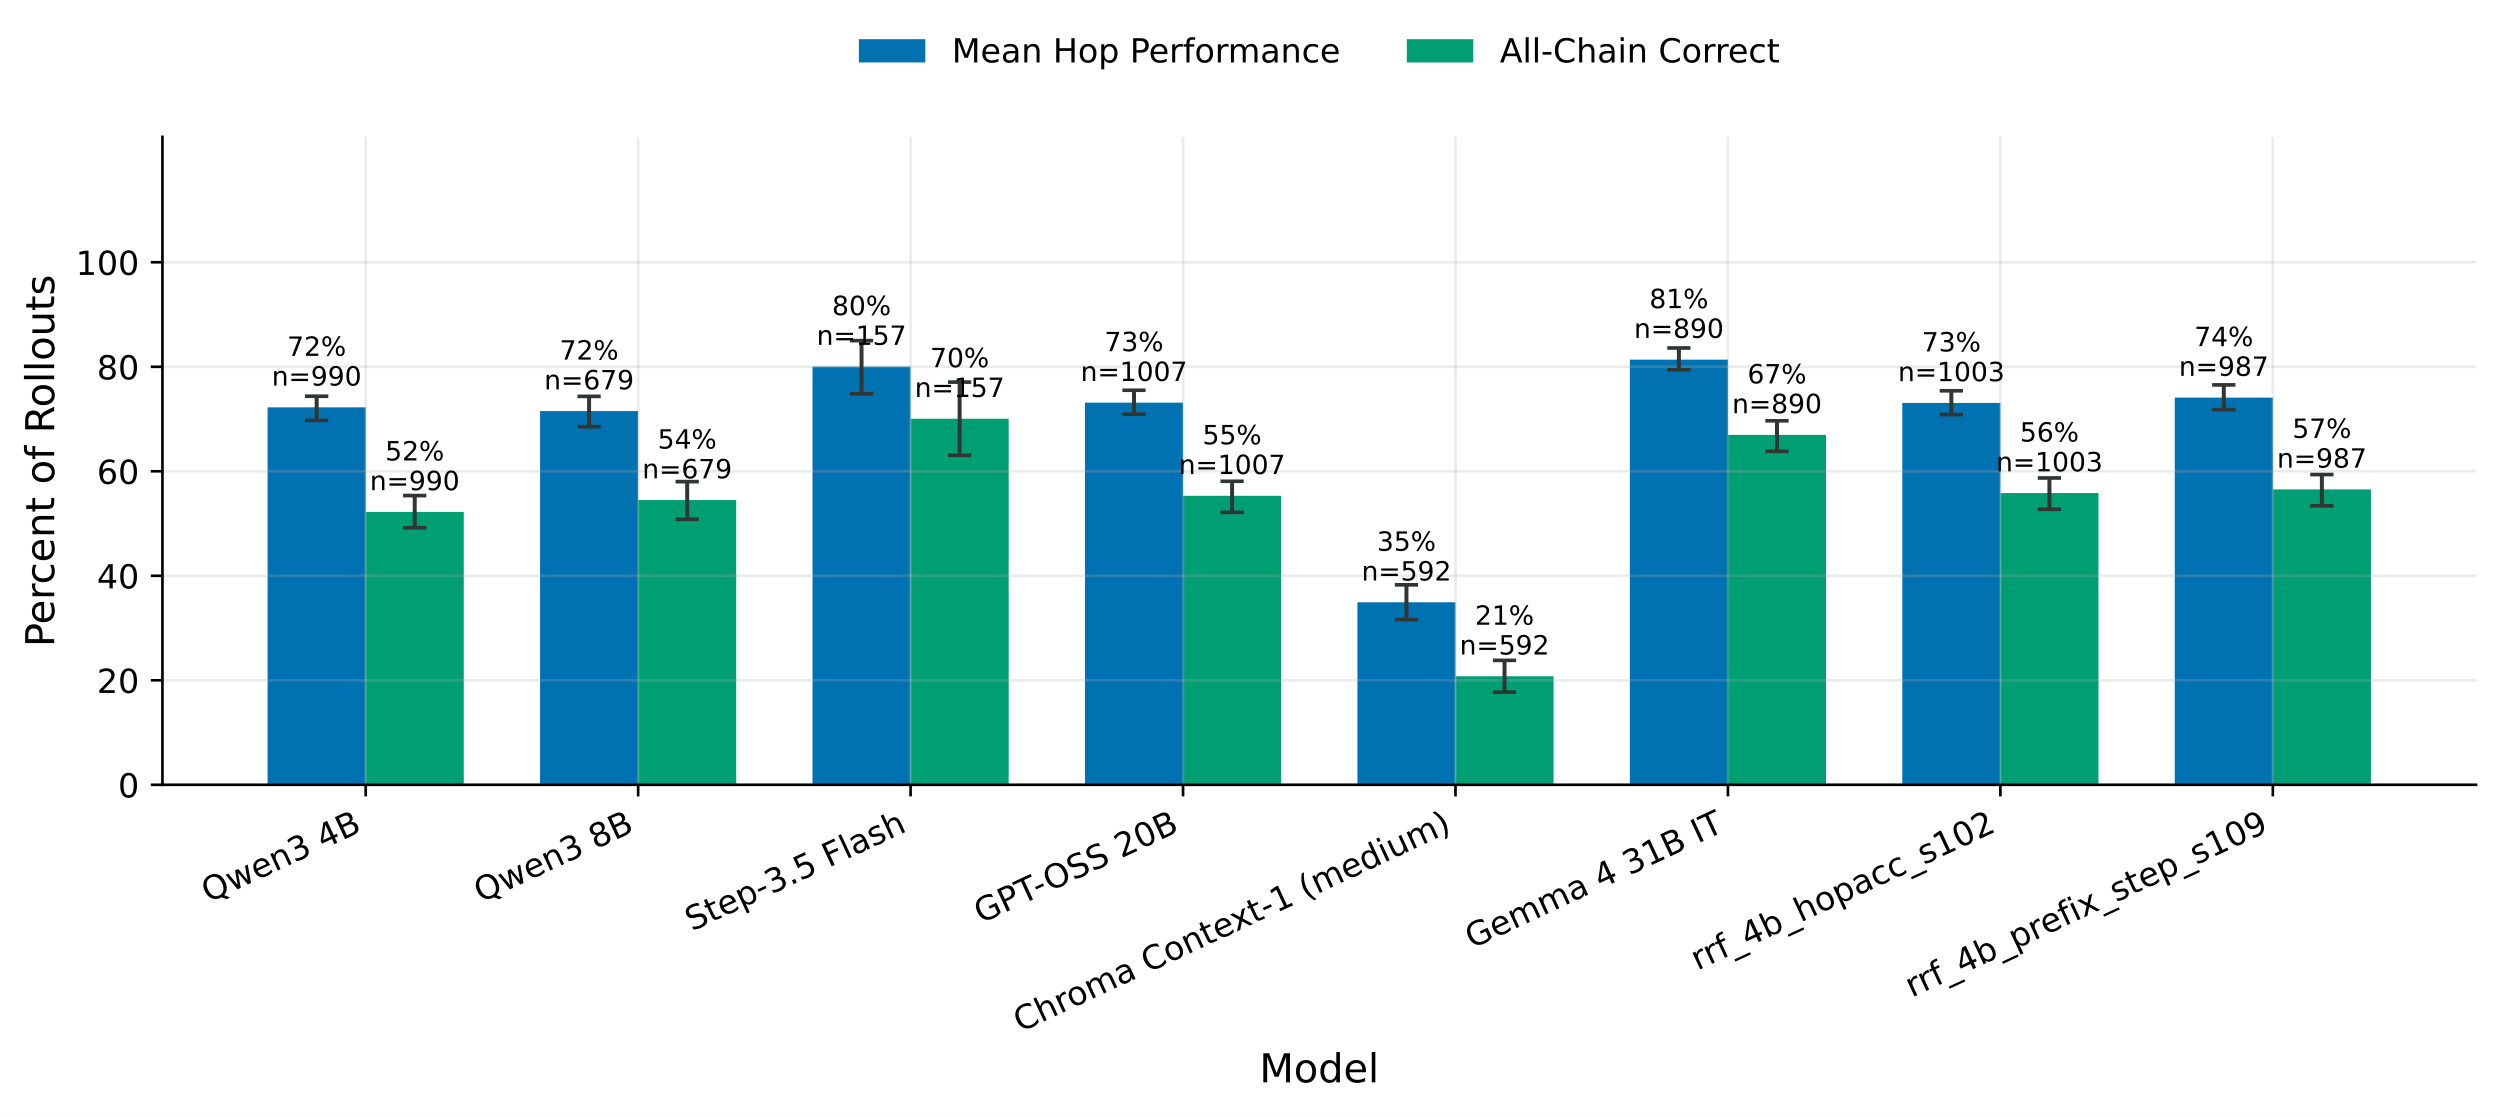
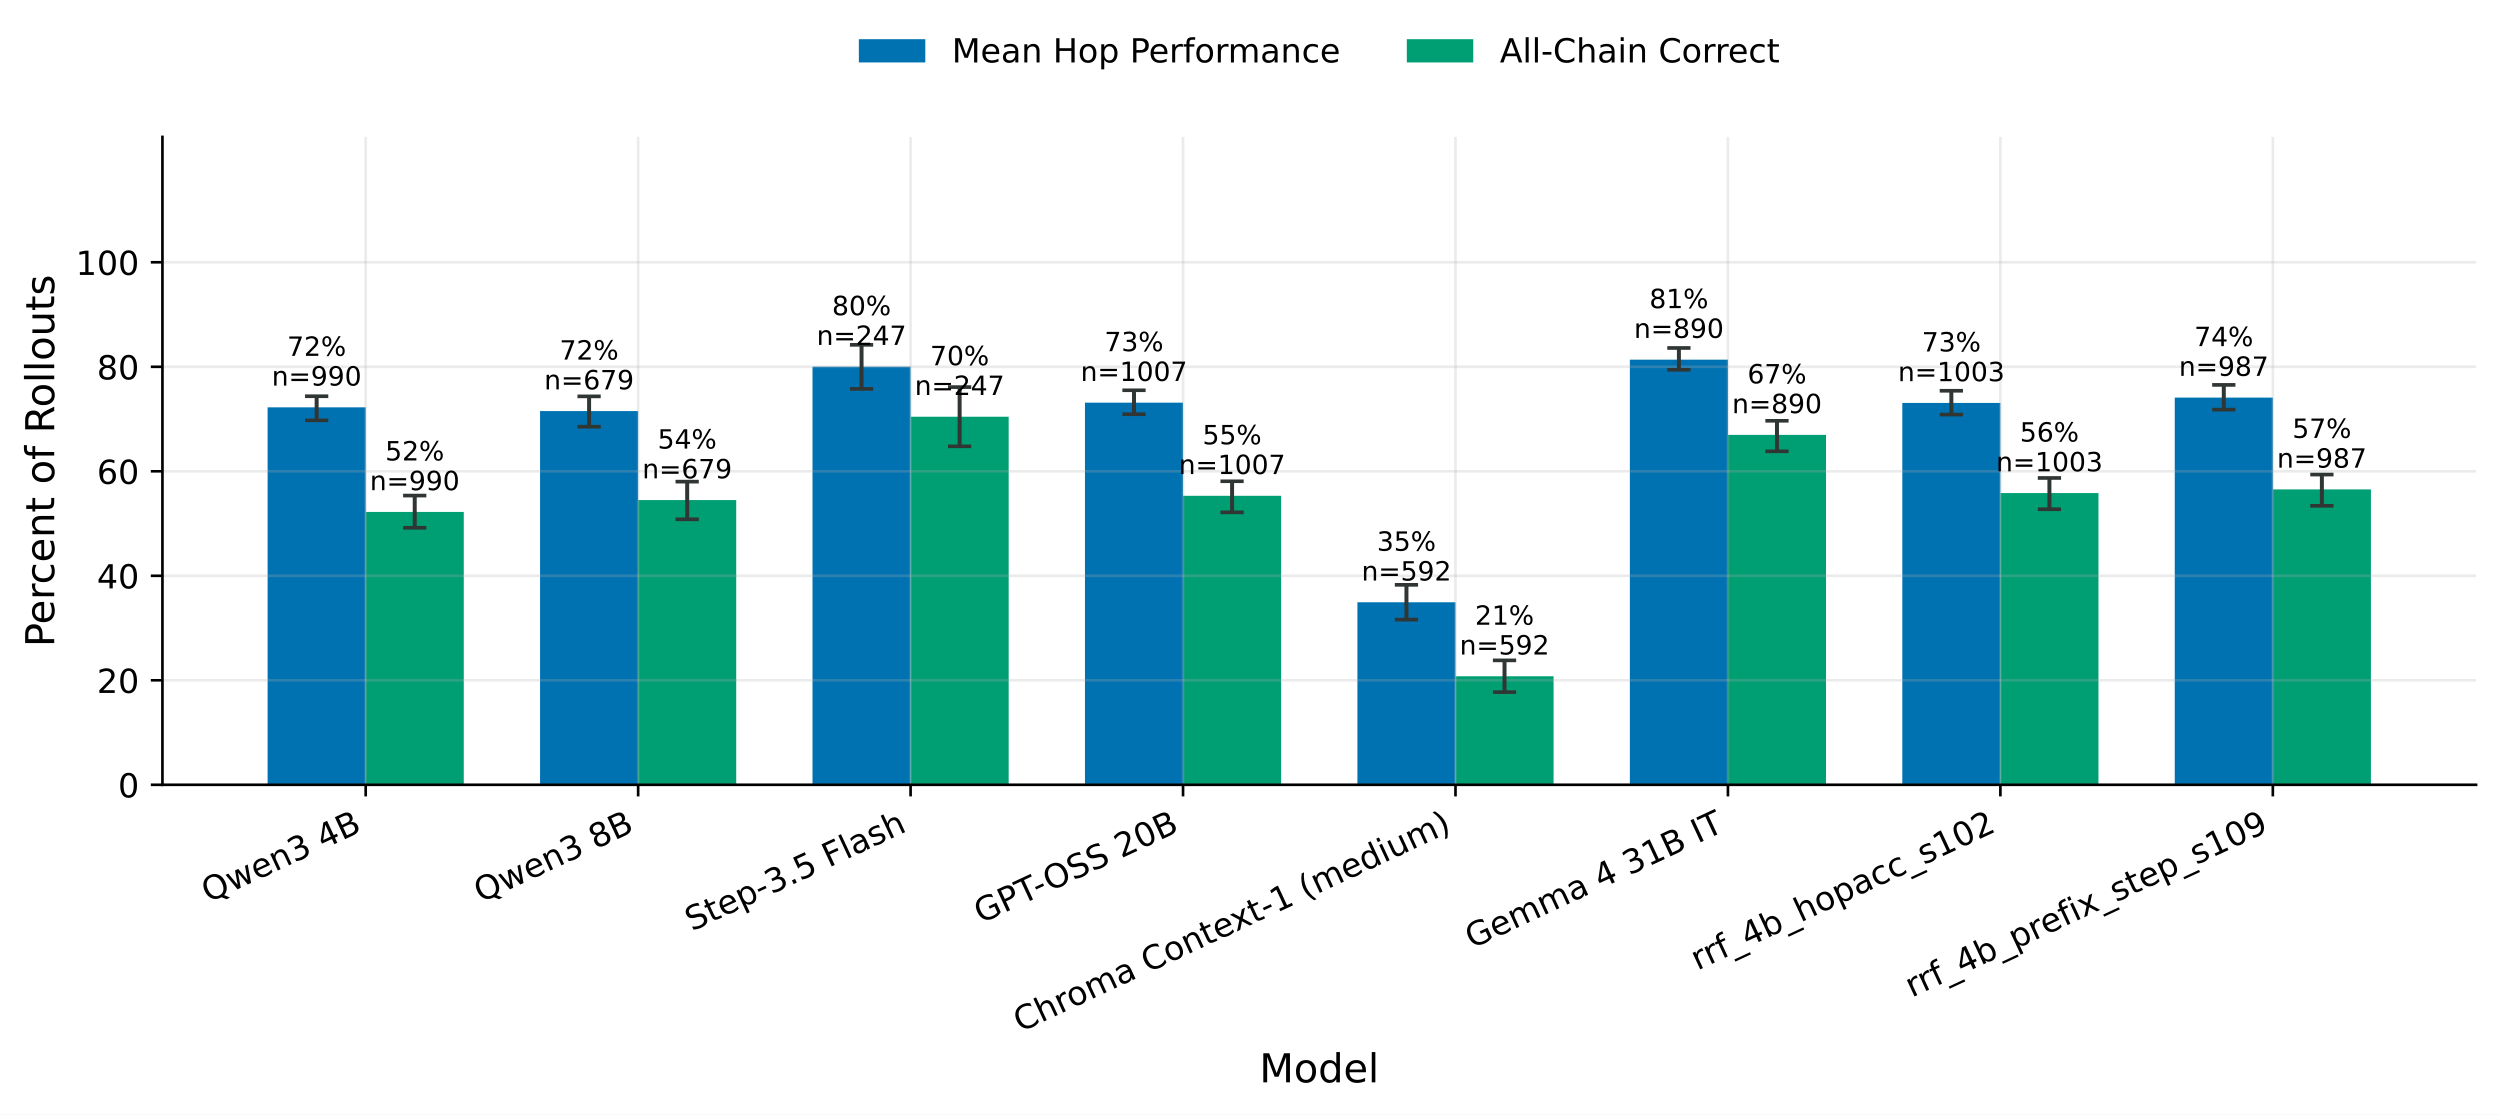
<svg xmlns="http://www.w3.org/2000/svg" xmlns:xlink="http://www.w3.org/1999/xlink" width="752.591pt" height="335.527pt" viewBox="0 0 752.591 335.527" version="1.1">
  <defs>
    <style type="text/css">*{stroke-linejoin: round; stroke-linecap: butt}</style>
  </defs>
  <g id="figure_1">
    <g id="patch_1">
      <path d="M 0 335.527 L 752.591 335.527 L 752.591 0 L 0 0 z " style="fill: #ffffff" />
    </g>
    <g id="axes_1">
      <g id="patch_2">
        <path d="M 48.901 236.254 L 745.391 236.254 L 745.391 41.209 L 48.901 41.209 z " style="fill: #ffffff" />
      </g>
      <g id="patch_3">
-         <path d="M 80.56 236.254 L 110.086 236.254 L 110.086 122.622 L 80.56 122.622 z " clip-path="url(#pba246f9361)" style="fill: #0072b2" />
+         <path d="M 80.56 236.254 L 110.086 236.254 L 110.086 122.622 L 80.56 122.622 z " clip-path="url(#p9086660ecd)" style="fill: #0072b2" />
      </g>
      <g id="patch_4">
-         <path d="M 162.577 236.254 L 192.103 236.254 L 192.103 123.753 L 162.577 123.753 z " clip-path="url(#pba246f9361)" style="fill: #0072b2" />
+         <path d="M 162.577 236.254 L 192.103 236.254 L 192.103 123.753 L 162.577 123.753 z " clip-path="url(#p9086660ecd)" style="fill: #0072b2" />
      </g>
      <g id="patch_5">
-         <path d="M 244.594 236.254 L 274.12 236.254 L 274.12 110.361 L 244.594 110.361 z " clip-path="url(#pba246f9361)" style="fill: #0072b2" />
+         <path d="M 244.594 236.254 L 274.12 236.254 L 274.12 110.382 L 244.594 110.382 z " clip-path="url(#p9086660ecd)" style="fill: #0072b2" />
      </g>
      <g id="patch_6">
-         <path d="M 326.611 236.254 L 356.138 236.254 L 356.138 121.226 L 326.611 121.226 z " clip-path="url(#pba246f9361)" style="fill: #0072b2" />
+         <path d="M 326.611 236.254 L 356.138 236.254 L 356.138 121.226 L 326.611 121.226 z " clip-path="url(#p9086660ecd)" style="fill: #0072b2" />
      </g>
      <g id="patch_7">
-         <path d="M 408.629 236.254 L 438.155 236.254 L 438.155 181.303 L 408.629 181.303 z " clip-path="url(#pba246f9361)" style="fill: #0072b2" />
+         <path d="M 408.629 236.254 L 438.155 236.254 L 438.155 181.303 L 408.629 181.303 z " clip-path="url(#p9086660ecd)" style="fill: #0072b2" />
      </g>
      <g id="patch_8">
-         <path d="M 490.646 236.254 L 520.172 236.254 L 520.172 108.264 L 490.646 108.264 z " clip-path="url(#pba246f9361)" style="fill: #0072b2" />
+         <path d="M 490.646 236.254 L 520.172 236.254 L 520.172 108.264 L 490.646 108.264 z " clip-path="url(#p9086660ecd)" style="fill: #0072b2" />
      </g>
      <g id="patch_9">
-         <path d="M 572.663 236.254 L 602.189 236.254 L 602.189 121.304 L 572.663 121.304 z " clip-path="url(#pba246f9361)" style="fill: #0072b2" />
+         <path d="M 572.663 236.254 L 602.189 236.254 L 602.189 121.304 L 572.663 121.304 z " clip-path="url(#p9086660ecd)" style="fill: #0072b2" />
      </g>
      <g id="patch_10">
-         <path d="M 654.68 236.254 L 684.206 236.254 L 684.206 119.692 L 654.68 119.692 z " clip-path="url(#pba246f9361)" style="fill: #0072b2" />
+         <path d="M 654.68 236.254 L 684.206 236.254 L 684.206 119.692 L 654.68 119.692 z " clip-path="url(#p9086660ecd)" style="fill: #0072b2" />
      </g>
      <g id="patch_11">
-         <path d="M 110.086 236.254 L 139.612 236.254 L 139.612 154.111 L 110.086 154.111 z " clip-path="url(#pba246f9361)" style="fill: #009e73" />
+         <path d="M 110.086 236.254 L 139.612 236.254 L 139.612 154.111 L 110.086 154.111 z " clip-path="url(#p9086660ecd)" style="fill: #009e73" />
      </g>
      <g id="patch_12">
-         <path d="M 192.103 236.254 L 221.629 236.254 L 221.629 150.541 L 192.103 150.541 z " clip-path="url(#pba246f9361)" style="fill: #009e73" />
+         <path d="M 192.103 236.254 L 221.629 236.254 L 221.629 150.541 L 192.103 150.541 z " clip-path="url(#p9086660ecd)" style="fill: #009e73" />
      </g>
      <g id="patch_13">
-         <path d="M 274.12 236.254 L 303.647 236.254 L 303.647 126.048 L 274.12 126.048 z " clip-path="url(#pba246f9361)" style="fill: #009e73" />
+         <path d="M 274.12 236.254 L 303.647 236.254 L 303.647 125.448 L 274.12 125.448 z " clip-path="url(#p9086660ecd)" style="fill: #009e73" />
      </g>
      <g id="patch_14">
-         <path d="M 356.138 236.254 L 385.664 236.254 L 385.664 149.25 L 356.138 149.25 z " clip-path="url(#pba246f9361)" style="fill: #009e73" />
+         <path d="M 356.138 236.254 L 385.664 236.254 L 385.664 149.25 L 356.138 149.25 z " clip-path="url(#p9086660ecd)" style="fill: #009e73" />
      </g>
      <g id="patch_15">
-         <path d="M 438.155 236.254 L 467.681 236.254 L 467.681 203.573 L 438.155 203.573 z " clip-path="url(#pba246f9361)" style="fill: #009e73" />
+         <path d="M 438.155 236.254 L 467.681 236.254 L 467.681 203.573 L 438.155 203.573 z " clip-path="url(#p9086660ecd)" style="fill: #009e73" />
      </g>
      <g id="patch_16">
-         <path d="M 520.172 236.254 L 549.698 236.254 L 549.698 130.92 L 520.172 130.92 z " clip-path="url(#pba246f9361)" style="fill: #009e73" />
+         <path d="M 520.172 236.254 L 549.698 236.254 L 549.698 130.92 L 520.172 130.92 z " clip-path="url(#p9086660ecd)" style="fill: #009e73" />
      </g>
      <g id="patch_17">
-         <path d="M 602.189 236.254 L 631.715 236.254 L 631.715 148.433 L 602.189 148.433 z " clip-path="url(#pba246f9361)" style="fill: #009e73" />
+         <path d="M 602.189 236.254 L 631.715 236.254 L 631.715 148.433 L 602.189 148.433 z " clip-path="url(#p9086660ecd)" style="fill: #009e73" />
      </g>
      <g id="patch_18">
-         <path d="M 684.206 236.254 L 713.733 236.254 L 713.733 147.328 L 684.206 147.328 z " clip-path="url(#pba246f9361)" style="fill: #009e73" />
+         <path d="M 684.206 236.254 L 713.733 236.254 L 713.733 147.328 L 684.206 147.328 z " clip-path="url(#p9086660ecd)" style="fill: #009e73" />
      </g>
      <g id="matplotlib.axis_1">
        <g id="xtick_1">
          <g id="line2d_1">
-             <path d="M 110.086 236.254 L 110.086 41.209 " clip-path="url(#pba246f9361)" style="fill: none; stroke: #b0b0b0; stroke-opacity: 0.25; stroke-width: 0.8; stroke-linecap: square" />
+             <path d="M 110.086 236.254 L 110.086 41.209 " clip-path="url(#p9086660ecd)" style="fill: none; stroke: #b0b0b0; stroke-opacity: 0.25; stroke-width: 0.8; stroke-linecap: square" />
          </g>
          <g id="line2d_2">
            <defs>
-               <path id="m603fc6726c" d="M 0 0 L 0 3.5 " style="stroke: #000000; stroke-width: 0.8" />
+               <path id="m975c011d9e" d="M 0 0 L 0 3.5 " style="stroke: #000000; stroke-width: 0.8" />
            </defs>
            <g>
-               <use xlink:href="#m603fc6726c" x="110.086" y="236.254" style="stroke: #000000; stroke-width: 0.8" />
+               <use xlink:href="#m975c011d9e" x="110.086" y="236.254" style="stroke: #000000; stroke-width: 0.8" />
            </g>
          </g>
          <g id="text_1">
            <text style="font-size: 10px; font-family: 'DejaVu Sans', 'Bitstream Vera Sans', 'Computer Modern Sans Serif', 'Lucida Grande', 'Verdana', 'Geneva', 'Lucid', 'Arial', 'Helvetica', 'Avant Garde', sans-serif" transform="translate(62.70932 271.823) rotate(-25)">Qwen3 4B</text>
          </g>
        </g>
        <g id="xtick_2">
          <g id="line2d_3">
-             <path d="M 192.103 236.254 L 192.103 41.209 " clip-path="url(#pba246f9361)" style="fill: none; stroke: #b0b0b0; stroke-opacity: 0.25; stroke-width: 0.8; stroke-linecap: square" />
+             <path d="M 192.103 236.254 L 192.103 41.209 " clip-path="url(#p9086660ecd)" style="fill: none; stroke: #b0b0b0; stroke-opacity: 0.25; stroke-width: 0.8; stroke-linecap: square" />
          </g>
          <g id="line2d_4">
            <g>
-               <use xlink:href="#m603fc6726c" x="192.103" y="236.254" style="stroke: #000000; stroke-width: 0.8" />
+               <use xlink:href="#m975c011d9e" x="192.103" y="236.254" style="stroke: #000000; stroke-width: 0.8" />
            </g>
          </g>
          <g id="text_2">
            <text style="font-size: 10px; font-family: 'DejaVu Sans', 'Bitstream Vera Sans', 'Computer Modern Sans Serif', 'Lucida Grande', 'Verdana', 'Geneva', 'Lucid', 'Arial', 'Helvetica', 'Avant Garde', sans-serif" transform="translate(144.7265 271.823) rotate(-25)">Qwen3 8B</text>
          </g>
        </g>
        <g id="xtick_3">
          <g id="line2d_5">
-             <path d="M 274.12 236.254 L 274.12 41.209 " clip-path="url(#pba246f9361)" style="fill: none; stroke: #b0b0b0; stroke-opacity: 0.25; stroke-width: 0.8; stroke-linecap: square" />
+             <path d="M 274.12 236.254 L 274.12 41.209 " clip-path="url(#p9086660ecd)" style="fill: none; stroke: #b0b0b0; stroke-opacity: 0.25; stroke-width: 0.8; stroke-linecap: square" />
          </g>
          <g id="line2d_6">
            <g>
-               <use xlink:href="#m603fc6726c" x="274.12" y="236.254" style="stroke: #000000; stroke-width: 0.8" />
+               <use xlink:href="#m975c011d9e" x="274.12" y="236.254" style="stroke: #000000; stroke-width: 0.8" />
            </g>
          </g>
          <g id="text_3">
            <text style="font-size: 10px; font-family: 'DejaVu Sans', 'Bitstream Vera Sans', 'Computer Modern Sans Serif', 'Lucida Grande', 'Verdana', 'Geneva', 'Lucid', 'Arial', 'Helvetica', 'Avant Garde', sans-serif" transform="translate(208.2918 280.4272) rotate(-25)">Step-3.5 Flash</text>
          </g>
        </g>
        <g id="xtick_4">
          <g id="line2d_7">
-             <path d="M 356.138 236.254 L 356.138 41.209 " clip-path="url(#pba246f9361)" style="fill: none; stroke: #b0b0b0; stroke-opacity: 0.25; stroke-width: 0.8; stroke-linecap: square" />
+             <path d="M 356.138 236.254 L 356.138 41.209 " clip-path="url(#p9086660ecd)" style="fill: none; stroke: #b0b0b0; stroke-opacity: 0.25; stroke-width: 0.8; stroke-linecap: square" />
          </g>
          <g id="line2d_8">
            <g>
-               <use xlink:href="#m603fc6726c" x="356.138" y="236.254" style="stroke: #000000; stroke-width: 0.8" />
+               <use xlink:href="#m975c011d9e" x="356.138" y="236.254" style="stroke: #000000; stroke-width: 0.8" />
            </g>
          </g>
          <g id="text_4">
            <text style="font-size: 10px; font-family: 'DejaVu Sans', 'Bitstream Vera Sans', 'Computer Modern Sans Serif', 'Lucida Grande', 'Verdana', 'Geneva', 'Lucid', 'Arial', 'Helvetica', 'Avant Garde', sans-serif" transform="translate(295.2711 278.1134) rotate(-25)">GPT-OSS 20B</text>
          </g>
        </g>
        <g id="xtick_5">
          <g id="line2d_9">
-             <path d="M 438.155 236.254 L 438.155 41.209 " clip-path="url(#pba246f9361)" style="fill: none; stroke: #b0b0b0; stroke-opacity: 0.25; stroke-width: 0.8; stroke-linecap: square" />
+             <path d="M 438.155 236.254 L 438.155 41.209 " clip-path="url(#p9086660ecd)" style="fill: none; stroke: #b0b0b0; stroke-opacity: 0.25; stroke-width: 0.8; stroke-linecap: square" />
          </g>
          <g id="line2d_10">
            <g>
-               <use xlink:href="#m603fc6726c" x="438.155" y="236.254" style="stroke: #000000; stroke-width: 0.8" />
+               <use xlink:href="#m975c011d9e" x="438.155" y="236.254" style="stroke: #000000; stroke-width: 0.8" />
            </g>
          </g>
          <g id="text_5">
            <text style="font-size: 10px; font-family: 'DejaVu Sans', 'Bitstream Vera Sans', 'Computer Modern Sans Serif', 'Lucida Grande', 'Verdana', 'Geneva', 'Lucid', 'Arial', 'Helvetica', 'Avant Garde', sans-serif" transform="translate(307.1316 310.828) rotate(-25)">Chroma Context-1 (medium)</text>
          </g>
        </g>
        <g id="xtick_6">
          <g id="line2d_11">
-             <path d="M 520.172 236.254 L 520.172 41.209 " clip-path="url(#pba246f9361)" style="fill: none; stroke: #b0b0b0; stroke-opacity: 0.25; stroke-width: 0.8; stroke-linecap: square" />
+             <path d="M 520.172 236.254 L 520.172 41.209 " clip-path="url(#p9086660ecd)" style="fill: none; stroke: #b0b0b0; stroke-opacity: 0.25; stroke-width: 0.8; stroke-linecap: square" />
          </g>
          <g id="line2d_12">
            <g>
-               <use xlink:href="#m603fc6726c" x="520.172" y="236.254" style="stroke: #000000; stroke-width: 0.8" />
+               <use xlink:href="#m975c011d9e" x="520.172" y="236.254" style="stroke: #000000; stroke-width: 0.8" />
            </g>
          </g>
          <g id="text_6">
            <text style="font-size: 10px; font-family: 'DejaVu Sans', 'Bitstream Vera Sans', 'Computer Modern Sans Serif', 'Lucida Grande', 'Verdana', 'Geneva', 'Lucid', 'Arial', 'Helvetica', 'Avant Garde', sans-serif" transform="translate(443.1165 285.6624) rotate(-25)">Gemma 4 31B IT</text>
          </g>
        </g>
        <g id="xtick_7">
          <g id="line2d_13">
-             <path d="M 602.189 236.254 L 602.189 41.209 " clip-path="url(#pba246f9361)" style="fill: none; stroke: #b0b0b0; stroke-opacity: 0.25; stroke-width: 0.8; stroke-linecap: square" />
+             <path d="M 602.189 236.254 L 602.189 41.209 " clip-path="url(#p9086660ecd)" style="fill: none; stroke: #b0b0b0; stroke-opacity: 0.25; stroke-width: 0.8; stroke-linecap: square" />
          </g>
          <g id="line2d_14">
            <g>
-               <use xlink:href="#m603fc6726c" x="602.189" y="236.254" style="stroke: #000000; stroke-width: 0.8" />
+               <use xlink:href="#m975c011d9e" x="602.189" y="236.254" style="stroke: #000000; stroke-width: 0.8" />
            </g>
          </g>
          <g id="text_7">
            <text style="font-size: 10px; font-family: 'DejaVu Sans', 'Bitstream Vera Sans', 'Computer Modern Sans Serif', 'Lucida Grande', 'Verdana', 'Geneva', 'Lucid', 'Arial', 'Helvetica', 'Avant Garde', sans-serif" transform="translate(511.0109 292.1932) rotate(-25)">rrf_4b_hopacc_s102</text>
          </g>
        </g>
        <g id="xtick_8">
          <g id="line2d_15">
-             <path d="M 684.206 236.254 L 684.206 41.209 " clip-path="url(#pba246f9361)" style="fill: none; stroke: #b0b0b0; stroke-opacity: 0.25; stroke-width: 0.8; stroke-linecap: square" />
+             <path d="M 684.206 236.254 L 684.206 41.209 " clip-path="url(#p9086660ecd)" style="fill: none; stroke: #b0b0b0; stroke-opacity: 0.25; stroke-width: 0.8; stroke-linecap: square" />
          </g>
          <g id="line2d_16">
            <g>
-               <use xlink:href="#m603fc6726c" x="684.206" y="236.254" style="stroke: #000000; stroke-width: 0.8" />
+               <use xlink:href="#m975c011d9e" x="684.206" y="236.254" style="stroke: #000000; stroke-width: 0.8" />
            </g>
          </g>
          <g id="text_8">
            <text style="font-size: 10px; font-family: 'DejaVu Sans', 'Bitstream Vera Sans', 'Computer Modern Sans Serif', 'Lucida Grande', 'Verdana', 'Geneva', 'Lucid', 'Arial', 'Helvetica', 'Avant Garde', sans-serif" transform="translate(575.5307 300.3524) rotate(-25)">rrf_4b_prefix_step_s109</text>
          </g>
        </g>
        <g id="text_9">
          <text style="font-size: 12px; font-family: 'DejaVu Sans', 'Bitstream Vera Sans', 'Computer Modern Sans Serif', 'Lucida Grande', 'Verdana', 'Geneva', 'Lucid', 'Arial', 'Helvetica', 'Avant Garde', sans-serif; text-anchor: middle" x="397.146" y="325.831" transform="rotate(-0 397.1463 325.831)">Model</text>
        </g>
      </g>
      <g id="matplotlib.axis_2">
        <g id="ytick_1">
          <g id="line2d_17">
-             <path d="M 48.901 236.254 L 745.391 236.254 " clip-path="url(#pba246f9361)" style="fill: none; stroke: #b0b0b0; stroke-opacity: 0.25; stroke-width: 0.8; stroke-linecap: square" />
+             <path d="M 48.901 236.254 L 745.391 236.254 " clip-path="url(#p9086660ecd)" style="fill: none; stroke: #b0b0b0; stroke-opacity: 0.25; stroke-width: 0.8; stroke-linecap: square" />
          </g>
          <g id="line2d_18">
            <defs>
-               <path id="m4bece45eaf" d="M 0 0 L -3.5 0 " style="stroke: #000000; stroke-width: 0.8" />
+               <path id="m78eed5a6d1" d="M 0 0 L -3.5 0 " style="stroke: #000000; stroke-width: 0.8" />
            </defs>
            <g>
-               <use xlink:href="#m4bece45eaf" x="48.901" y="236.254" style="stroke: #000000; stroke-width: 0.8" />
+               <use xlink:href="#m78eed5a6d1" x="48.901" y="236.254" style="stroke: #000000; stroke-width: 0.8" />
            </g>
          </g>
          <g id="text_10">
            <text style="font-size: 10px; font-family: 'DejaVu Sans', 'Bitstream Vera Sans', 'Computer Modern Sans Serif', 'Lucida Grande', 'Verdana', 'Geneva', 'Lucid', 'Arial', 'Helvetica', 'Avant Garde', sans-serif; text-anchor: end" x="41.901" y="240.053" transform="rotate(-0 41.90125 240.0534)">0</text>
          </g>
        </g>
        <g id="ytick_2">
          <g id="line2d_19">
-             <path d="M 48.901 204.795 L 745.391 204.795 " clip-path="url(#pba246f9361)" style="fill: none; stroke: #b0b0b0; stroke-opacity: 0.25; stroke-width: 0.8; stroke-linecap: square" />
+             <path d="M 48.901 204.795 L 745.391 204.795 " clip-path="url(#p9086660ecd)" style="fill: none; stroke: #b0b0b0; stroke-opacity: 0.25; stroke-width: 0.8; stroke-linecap: square" />
          </g>
          <g id="line2d_20">
            <g>
-               <use xlink:href="#m4bece45eaf" x="48.901" y="204.795" style="stroke: #000000; stroke-width: 0.8" />
+               <use xlink:href="#m78eed5a6d1" x="48.901" y="204.795" style="stroke: #000000; stroke-width: 0.8" />
            </g>
          </g>
          <g id="text_11">
            <text style="font-size: 10px; font-family: 'DejaVu Sans', 'Bitstream Vera Sans', 'Computer Modern Sans Serif', 'Lucida Grande', 'Verdana', 'Geneva', 'Lucid', 'Arial', 'Helvetica', 'Avant Garde', sans-serif; text-anchor: end" x="41.901" y="208.594" transform="rotate(-0 41.90125 208.5945)">20</text>
          </g>
        </g>
        <g id="ytick_3">
          <g id="line2d_21">
-             <path d="M 48.901 173.336 L 745.391 173.336 " clip-path="url(#pba246f9361)" style="fill: none; stroke: #b0b0b0; stroke-opacity: 0.25; stroke-width: 0.8; stroke-linecap: square" />
+             <path d="M 48.901 173.336 L 745.391 173.336 " clip-path="url(#p9086660ecd)" style="fill: none; stroke: #b0b0b0; stroke-opacity: 0.25; stroke-width: 0.8; stroke-linecap: square" />
          </g>
          <g id="line2d_22">
            <g>
-               <use xlink:href="#m4bece45eaf" x="48.901" y="173.336" style="stroke: #000000; stroke-width: 0.8" />
+               <use xlink:href="#m78eed5a6d1" x="48.901" y="173.336" style="stroke: #000000; stroke-width: 0.8" />
            </g>
          </g>
          <g id="text_12">
            <text style="font-size: 10px; font-family: 'DejaVu Sans', 'Bitstream Vera Sans', 'Computer Modern Sans Serif', 'Lucida Grande', 'Verdana', 'Geneva', 'Lucid', 'Arial', 'Helvetica', 'Avant Garde', sans-serif; text-anchor: end" x="41.901" y="177.136" transform="rotate(-0 41.90125 177.1356)">40</text>
          </g>
        </g>
        <g id="ytick_4">
          <g id="line2d_23">
-             <path d="M 48.901 141.877 L 745.391 141.877 " clip-path="url(#pba246f9361)" style="fill: none; stroke: #b0b0b0; stroke-opacity: 0.25; stroke-width: 0.8; stroke-linecap: square" />
+             <path d="M 48.901 141.877 L 745.391 141.877 " clip-path="url(#p9086660ecd)" style="fill: none; stroke: #b0b0b0; stroke-opacity: 0.25; stroke-width: 0.8; stroke-linecap: square" />
          </g>
          <g id="line2d_24">
            <g>
-               <use xlink:href="#m4bece45eaf" x="48.901" y="141.877" style="stroke: #000000; stroke-width: 0.8" />
+               <use xlink:href="#m78eed5a6d1" x="48.901" y="141.877" style="stroke: #000000; stroke-width: 0.8" />
            </g>
          </g>
          <g id="text_13">
            <text style="font-size: 10px; font-family: 'DejaVu Sans', 'Bitstream Vera Sans', 'Computer Modern Sans Serif', 'Lucida Grande', 'Verdana', 'Geneva', 'Lucid', 'Arial', 'Helvetica', 'Avant Garde', sans-serif; text-anchor: end" x="41.901" y="145.677" transform="rotate(-0 41.90125 145.6767)">60</text>
          </g>
        </g>
        <g id="ytick_5">
          <g id="line2d_25">
-             <path d="M 48.901 110.419 L 745.391 110.419 " clip-path="url(#pba246f9361)" style="fill: none; stroke: #b0b0b0; stroke-opacity: 0.25; stroke-width: 0.8; stroke-linecap: square" />
+             <path d="M 48.901 110.419 L 745.391 110.419 " clip-path="url(#p9086660ecd)" style="fill: none; stroke: #b0b0b0; stroke-opacity: 0.25; stroke-width: 0.8; stroke-linecap: square" />
          </g>
          <g id="line2d_26">
            <g>
-               <use xlink:href="#m4bece45eaf" x="48.901" y="110.419" style="stroke: #000000; stroke-width: 0.8" />
+               <use xlink:href="#m78eed5a6d1" x="48.901" y="110.419" style="stroke: #000000; stroke-width: 0.8" />
            </g>
          </g>
          <g id="text_14">
            <text style="font-size: 10px; font-family: 'DejaVu Sans', 'Bitstream Vera Sans', 'Computer Modern Sans Serif', 'Lucida Grande', 'Verdana', 'Geneva', 'Lucid', 'Arial', 'Helvetica', 'Avant Garde', sans-serif; text-anchor: end" x="41.901" y="114.218" transform="rotate(-0 41.90125 114.2178)">80</text>
          </g>
        </g>
        <g id="ytick_6">
          <g id="line2d_27">
-             <path d="M 48.901 78.96 L 745.391 78.96 " clip-path="url(#pba246f9361)" style="fill: none; stroke: #b0b0b0; stroke-opacity: 0.25; stroke-width: 0.8; stroke-linecap: square" />
+             <path d="M 48.901 78.96 L 745.391 78.96 " clip-path="url(#p9086660ecd)" style="fill: none; stroke: #b0b0b0; stroke-opacity: 0.25; stroke-width: 0.8; stroke-linecap: square" />
          </g>
          <g id="line2d_28">
            <g>
-               <use xlink:href="#m4bece45eaf" x="48.901" y="78.96" style="stroke: #000000; stroke-width: 0.8" />
+               <use xlink:href="#m78eed5a6d1" x="48.901" y="78.96" style="stroke: #000000; stroke-width: 0.8" />
            </g>
          </g>
          <g id="text_15">
            <text style="font-size: 10px; font-family: 'DejaVu Sans', 'Bitstream Vera Sans', 'Computer Modern Sans Serif', 'Lucida Grande', 'Verdana', 'Geneva', 'Lucid', 'Arial', 'Helvetica', 'Avant Garde', sans-serif; text-anchor: end" x="41.901" y="82.759" transform="rotate(-0 41.90125 82.75892)">100</text>
          </g>
        </g>
        <g id="text_16">
          <text style="font-size: 12px; font-family: 'DejaVu Sans', 'Bitstream Vera Sans', 'Computer Modern Sans Serif', 'Lucida Grande', 'Verdana', 'Geneva', 'Lucid', 'Arial', 'Helvetica', 'Avant Garde', sans-serif; text-anchor: middle" x="16.318" y="138.732" transform="rotate(-90 16.31812 138.7316)">Percent of Rollouts</text>
        </g>
      </g>
      <g id="LineCollection_1">
-         <path d="M 95.323 126.537 L 95.323 119.284 " clip-path="url(#pba246f9361)" style="fill: none; stroke: #303633; stroke-width: 1.2" />
-         <path d="M 177.34 128.451 L 177.34 119.315 " clip-path="url(#pba246f9361)" style="fill: none; stroke: #303633; stroke-width: 1.2" />
-         <path d="M 259.357 118.553 L 259.357 102.537 " clip-path="url(#pba246f9361)" style="fill: none; stroke: #303633; stroke-width: 1.2" />
-         <path d="M 341.375 124.706 L 341.375 117.483 " clip-path="url(#pba246f9361)" style="fill: none; stroke: #303633; stroke-width: 1.2" />
-         <path d="M 423.392 186.533 L 423.392 176.055 " clip-path="url(#pba246f9361)" style="fill: none; stroke: #303633; stroke-width: 1.2" />
-         <path d="M 505.409 111.322 L 505.409 104.747 " clip-path="url(#pba246f9361)" style="fill: none; stroke: #303633; stroke-width: 1.2" />
-         <path d="M 587.426 124.793 L 587.426 117.628 " clip-path="url(#pba246f9361)" style="fill: none; stroke: #303633; stroke-width: 1.2" />
-         <path d="M 669.443 123.306 L 669.443 115.861 " clip-path="url(#pba246f9361)" style="fill: none; stroke: #303633; stroke-width: 1.2" />
+         <path d="M 95.323 126.537 L 95.323 119.284 " clip-path="url(#p9086660ecd)" style="fill: none; stroke: #303633; stroke-width: 1.2" />
+         <path d="M 177.34 128.451 L 177.34 119.315 " clip-path="url(#p9086660ecd)" style="fill: none; stroke: #303633; stroke-width: 1.2" />
+         <path d="M 259.357 117.069 L 259.357 103.802 " clip-path="url(#p9086660ecd)" style="fill: none; stroke: #303633; stroke-width: 1.2" />
+         <path d="M 341.375 124.706 L 341.375 117.483 " clip-path="url(#p9086660ecd)" style="fill: none; stroke: #303633; stroke-width: 1.2" />
+         <path d="M 423.392 186.533 L 423.392 176.055 " clip-path="url(#p9086660ecd)" style="fill: none; stroke: #303633; stroke-width: 1.2" />
+         <path d="M 505.409 111.322 L 505.409 104.747 " clip-path="url(#p9086660ecd)" style="fill: none; stroke: #303633; stroke-width: 1.2" />
+         <path d="M 587.426 124.793 L 587.426 117.628 " clip-path="url(#p9086660ecd)" style="fill: none; stroke: #303633; stroke-width: 1.2" />
+         <path d="M 669.443 123.306 L 669.443 115.861 " clip-path="url(#p9086660ecd)" style="fill: none; stroke: #303633; stroke-width: 1.2" />
      </g>
      <g id="line2d_29">
        <defs>
-           <path id="m295f5ccfb8" d="M 3.5 0 L -3.5 -0 " style="stroke: #303633; stroke-width: 1.1" />
+           <path id="m4acb6ccc9e" d="M 3.5 0 L -3.5 -0 " style="stroke: #303633; stroke-width: 1.1" />
        </defs>
-         <g clip-path="url(#pba246f9361)">
-           <use xlink:href="#m295f5ccfb8" x="95.323" y="126.537" style="fill: #1f77b4; stroke: #303633; stroke-width: 1.1" />
-           <use xlink:href="#m295f5ccfb8" x="177.34" y="128.451" style="fill: #1f77b4; stroke: #303633; stroke-width: 1.1" />
-           <use xlink:href="#m295f5ccfb8" x="259.357" y="118.553" style="fill: #1f77b4; stroke: #303633; stroke-width: 1.1" />
-           <use xlink:href="#m295f5ccfb8" x="341.375" y="124.706" style="fill: #1f77b4; stroke: #303633; stroke-width: 1.1" />
-           <use xlink:href="#m295f5ccfb8" x="423.392" y="186.533" style="fill: #1f77b4; stroke: #303633; stroke-width: 1.1" />
-           <use xlink:href="#m295f5ccfb8" x="505.409" y="111.322" style="fill: #1f77b4; stroke: #303633; stroke-width: 1.1" />
-           <use xlink:href="#m295f5ccfb8" x="587.426" y="124.793" style="fill: #1f77b4; stroke: #303633; stroke-width: 1.1" />
-           <use xlink:href="#m295f5ccfb8" x="669.443" y="123.306" style="fill: #1f77b4; stroke: #303633; stroke-width: 1.1" />
+         <g clip-path="url(#p9086660ecd)">
+           <use xlink:href="#m4acb6ccc9e" x="95.323" y="126.537" style="fill: #1f77b4; stroke: #303633; stroke-width: 1.1" />
+           <use xlink:href="#m4acb6ccc9e" x="177.34" y="128.451" style="fill: #1f77b4; stroke: #303633; stroke-width: 1.1" />
+           <use xlink:href="#m4acb6ccc9e" x="259.357" y="117.069" style="fill: #1f77b4; stroke: #303633; stroke-width: 1.1" />
+           <use xlink:href="#m4acb6ccc9e" x="341.375" y="124.706" style="fill: #1f77b4; stroke: #303633; stroke-width: 1.1" />
+           <use xlink:href="#m4acb6ccc9e" x="423.392" y="186.533" style="fill: #1f77b4; stroke: #303633; stroke-width: 1.1" />
+           <use xlink:href="#m4acb6ccc9e" x="505.409" y="111.322" style="fill: #1f77b4; stroke: #303633; stroke-width: 1.1" />
+           <use xlink:href="#m4acb6ccc9e" x="587.426" y="124.793" style="fill: #1f77b4; stroke: #303633; stroke-width: 1.1" />
+           <use xlink:href="#m4acb6ccc9e" x="669.443" y="123.306" style="fill: #1f77b4; stroke: #303633; stroke-width: 1.1" />
        </g>
      </g>
      <g id="line2d_30">
-         <g clip-path="url(#pba246f9361)">
-           <use xlink:href="#m295f5ccfb8" x="95.323" y="119.284" style="fill: #1f77b4; stroke: #303633; stroke-width: 1.1" />
-           <use xlink:href="#m295f5ccfb8" x="177.34" y="119.315" style="fill: #1f77b4; stroke: #303633; stroke-width: 1.1" />
-           <use xlink:href="#m295f5ccfb8" x="259.357" y="102.537" style="fill: #1f77b4; stroke: #303633; stroke-width: 1.1" />
-           <use xlink:href="#m295f5ccfb8" x="341.375" y="117.483" style="fill: #1f77b4; stroke: #303633; stroke-width: 1.1" />
-           <use xlink:href="#m295f5ccfb8" x="423.392" y="176.055" style="fill: #1f77b4; stroke: #303633; stroke-width: 1.1" />
-           <use xlink:href="#m295f5ccfb8" x="505.409" y="104.747" style="fill: #1f77b4; stroke: #303633; stroke-width: 1.1" />
-           <use xlink:href="#m295f5ccfb8" x="587.426" y="117.628" style="fill: #1f77b4; stroke: #303633; stroke-width: 1.1" />
-           <use xlink:href="#m295f5ccfb8" x="669.443" y="115.861" style="fill: #1f77b4; stroke: #303633; stroke-width: 1.1" />
+         <g clip-path="url(#p9086660ecd)">
+           <use xlink:href="#m4acb6ccc9e" x="95.323" y="119.284" style="fill: #1f77b4; stroke: #303633; stroke-width: 1.1" />
+           <use xlink:href="#m4acb6ccc9e" x="177.34" y="119.315" style="fill: #1f77b4; stroke: #303633; stroke-width: 1.1" />
+           <use xlink:href="#m4acb6ccc9e" x="259.357" y="103.802" style="fill: #1f77b4; stroke: #303633; stroke-width: 1.1" />
+           <use xlink:href="#m4acb6ccc9e" x="341.375" y="117.483" style="fill: #1f77b4; stroke: #303633; stroke-width: 1.1" />
+           <use xlink:href="#m4acb6ccc9e" x="423.392" y="176.055" style="fill: #1f77b4; stroke: #303633; stroke-width: 1.1" />
+           <use xlink:href="#m4acb6ccc9e" x="505.409" y="104.747" style="fill: #1f77b4; stroke: #303633; stroke-width: 1.1" />
+           <use xlink:href="#m4acb6ccc9e" x="587.426" y="117.628" style="fill: #1f77b4; stroke: #303633; stroke-width: 1.1" />
+           <use xlink:href="#m4acb6ccc9e" x="669.443" y="115.861" style="fill: #1f77b4; stroke: #303633; stroke-width: 1.1" />
        </g>
      </g>
      <g id="LineCollection_2">
-         <path d="M 124.849 158.878 L 124.849 149.186 " clip-path="url(#pba246f9361)" style="fill: none; stroke: #303633; stroke-width: 1.2" />
-         <path d="M 206.866 156.333 L 206.866 144.982 " clip-path="url(#pba246f9361)" style="fill: none; stroke: #303633; stroke-width: 1.2" />
-         <path d="M 288.884 137.068 L 288.884 115.027 " clip-path="url(#pba246f9361)" style="fill: none; stroke: #303633; stroke-width: 1.2" />
-         <path d="M 370.901 154.249 L 370.901 144.877 " clip-path="url(#pba246f9361)" style="fill: none; stroke: #303633; stroke-width: 1.2" />
-         <path d="M 452.918 208.356 L 452.918 198.79 " clip-path="url(#pba246f9361)" style="fill: none; stroke: #303633; stroke-width: 1.2" />
-         <path d="M 534.935 135.868 L 534.935 126.678 " clip-path="url(#pba246f9361)" style="fill: none; stroke: #303633; stroke-width: 1.2" />
-         <path d="M 616.952 153.294 L 616.952 143.885 " clip-path="url(#pba246f9361)" style="fill: none; stroke: #303633; stroke-width: 1.2" />
-         <path d="M 698.97 152.268 L 698.97 142.866 " clip-path="url(#pba246f9361)" style="fill: none; stroke: #303633; stroke-width: 1.2" />
+         <path d="M 124.849 158.878 L 124.849 149.186 " clip-path="url(#p9086660ecd)" style="fill: none; stroke: #303633; stroke-width: 1.2" />
+         <path d="M 206.866 156.333 L 206.866 144.982 " clip-path="url(#p9086660ecd)" style="fill: none; stroke: #303633; stroke-width: 1.2" />
+         <path d="M 288.884 134.363 L 288.884 116.532 " clip-path="url(#p9086660ecd)" style="fill: none; stroke: #303633; stroke-width: 1.2" />
+         <path d="M 370.901 154.249 L 370.901 144.877 " clip-path="url(#p9086660ecd)" style="fill: none; stroke: #303633; stroke-width: 1.2" />
+         <path d="M 452.918 208.356 L 452.918 198.79 " clip-path="url(#p9086660ecd)" style="fill: none; stroke: #303633; stroke-width: 1.2" />
+         <path d="M 534.935 135.868 L 534.935 126.678 " clip-path="url(#p9086660ecd)" style="fill: none; stroke: #303633; stroke-width: 1.2" />
+         <path d="M 616.952 153.294 L 616.952 143.885 " clip-path="url(#p9086660ecd)" style="fill: none; stroke: #303633; stroke-width: 1.2" />
+         <path d="M 698.97 152.268 L 698.97 142.866 " clip-path="url(#p9086660ecd)" style="fill: none; stroke: #303633; stroke-width: 1.2" />
      </g>
      <g id="line2d_31">
-         <g clip-path="url(#pba246f9361)">
-           <use xlink:href="#m295f5ccfb8" x="124.849" y="158.878" style="fill: #1f77b4; stroke: #303633; stroke-width: 1.1" />
-           <use xlink:href="#m295f5ccfb8" x="206.866" y="156.333" style="fill: #1f77b4; stroke: #303633; stroke-width: 1.1" />
-           <use xlink:href="#m295f5ccfb8" x="288.884" y="137.068" style="fill: #1f77b4; stroke: #303633; stroke-width: 1.1" />
-           <use xlink:href="#m295f5ccfb8" x="370.901" y="154.249" style="fill: #1f77b4; stroke: #303633; stroke-width: 1.1" />
-           <use xlink:href="#m295f5ccfb8" x="452.918" y="208.356" style="fill: #1f77b4; stroke: #303633; stroke-width: 1.1" />
-           <use xlink:href="#m295f5ccfb8" x="534.935" y="135.868" style="fill: #1f77b4; stroke: #303633; stroke-width: 1.1" />
-           <use xlink:href="#m295f5ccfb8" x="616.952" y="153.294" style="fill: #1f77b4; stroke: #303633; stroke-width: 1.1" />
-           <use xlink:href="#m295f5ccfb8" x="698.97" y="152.268" style="fill: #1f77b4; stroke: #303633; stroke-width: 1.1" />
+         <g clip-path="url(#p9086660ecd)">
+           <use xlink:href="#m4acb6ccc9e" x="124.849" y="158.878" style="fill: #1f77b4; stroke: #303633; stroke-width: 1.1" />
+           <use xlink:href="#m4acb6ccc9e" x="206.866" y="156.333" style="fill: #1f77b4; stroke: #303633; stroke-width: 1.1" />
+           <use xlink:href="#m4acb6ccc9e" x="288.884" y="134.363" style="fill: #1f77b4; stroke: #303633; stroke-width: 1.1" />
+           <use xlink:href="#m4acb6ccc9e" x="370.901" y="154.249" style="fill: #1f77b4; stroke: #303633; stroke-width: 1.1" />
+           <use xlink:href="#m4acb6ccc9e" x="452.918" y="208.356" style="fill: #1f77b4; stroke: #303633; stroke-width: 1.1" />
+           <use xlink:href="#m4acb6ccc9e" x="534.935" y="135.868" style="fill: #1f77b4; stroke: #303633; stroke-width: 1.1" />
+           <use xlink:href="#m4acb6ccc9e" x="616.952" y="153.294" style="fill: #1f77b4; stroke: #303633; stroke-width: 1.1" />
+           <use xlink:href="#m4acb6ccc9e" x="698.97" y="152.268" style="fill: #1f77b4; stroke: #303633; stroke-width: 1.1" />
        </g>
      </g>
      <g id="line2d_32">
-         <g clip-path="url(#pba246f9361)">
-           <use xlink:href="#m295f5ccfb8" x="124.849" y="149.186" style="fill: #1f77b4; stroke: #303633; stroke-width: 1.1" />
-           <use xlink:href="#m295f5ccfb8" x="206.866" y="144.982" style="fill: #1f77b4; stroke: #303633; stroke-width: 1.1" />
-           <use xlink:href="#m295f5ccfb8" x="288.884" y="115.027" style="fill: #1f77b4; stroke: #303633; stroke-width: 1.1" />
-           <use xlink:href="#m295f5ccfb8" x="370.901" y="144.877" style="fill: #1f77b4; stroke: #303633; stroke-width: 1.1" />
-           <use xlink:href="#m295f5ccfb8" x="452.918" y="198.79" style="fill: #1f77b4; stroke: #303633; stroke-width: 1.1" />
-           <use xlink:href="#m295f5ccfb8" x="534.935" y="126.678" style="fill: #1f77b4; stroke: #303633; stroke-width: 1.1" />
-           <use xlink:href="#m295f5ccfb8" x="616.952" y="143.885" style="fill: #1f77b4; stroke: #303633; stroke-width: 1.1" />
-           <use xlink:href="#m295f5ccfb8" x="698.97" y="142.866" style="fill: #1f77b4; stroke: #303633; stroke-width: 1.1" />
+         <g clip-path="url(#p9086660ecd)">
+           <use xlink:href="#m4acb6ccc9e" x="124.849" y="149.186" style="fill: #1f77b4; stroke: #303633; stroke-width: 1.1" />
+           <use xlink:href="#m4acb6ccc9e" x="206.866" y="144.982" style="fill: #1f77b4; stroke: #303633; stroke-width: 1.1" />
+           <use xlink:href="#m4acb6ccc9e" x="288.884" y="116.532" style="fill: #1f77b4; stroke: #303633; stroke-width: 1.1" />
+           <use xlink:href="#m4acb6ccc9e" x="370.901" y="144.877" style="fill: #1f77b4; stroke: #303633; stroke-width: 1.1" />
+           <use xlink:href="#m4acb6ccc9e" x="452.918" y="198.79" style="fill: #1f77b4; stroke: #303633; stroke-width: 1.1" />
+           <use xlink:href="#m4acb6ccc9e" x="534.935" y="126.678" style="fill: #1f77b4; stroke: #303633; stroke-width: 1.1" />
+           <use xlink:href="#m4acb6ccc9e" x="616.952" y="143.885" style="fill: #1f77b4; stroke: #303633; stroke-width: 1.1" />
+           <use xlink:href="#m4acb6ccc9e" x="698.97" y="142.866" style="fill: #1f77b4; stroke: #303633; stroke-width: 1.1" />
        </g>
      </g>
      <g id="patch_19">
        <path d="M 48.901 236.254 L 48.901 41.209 " style="fill: none; stroke: #000000; stroke-width: 0.8; stroke-linejoin: miter; stroke-linecap: square" />
      </g>
      <g id="patch_20">
        <path d="M 48.901 236.254 L 745.391 236.254 " style="fill: none; stroke: #000000; stroke-width: 0.8; stroke-linejoin: miter; stroke-linecap: square" />
      </g>
      <g id="text_17">
        <text style="font-size: 8px; font-family: 'DejaVu Sans', 'Bitstream Vera Sans', 'Computer Modern Sans Serif', 'Lucida Grande', 'Verdana', 'Geneva', 'Lucid', 'Arial', 'Helvetica', 'Avant Garde', sans-serif" transform="translate(86.43236 107.1235)">72%</text>
        <text style="font-size: 8px; font-family: 'DejaVu Sans', 'Bitstream Vera Sans', 'Computer Modern Sans Serif', 'Lucida Grande', 'Verdana', 'Geneva', 'Lucid', 'Arial', 'Helvetica', 'Avant Garde', sans-serif" transform="translate(81.80111 116.0817)">n=990</text>
      </g>
      <g id="text_18">
        <text style="font-size: 8px; font-family: 'DejaVu Sans', 'Bitstream Vera Sans', 'Computer Modern Sans Serif', 'Lucida Grande', 'Verdana', 'Geneva', 'Lucid', 'Arial', 'Helvetica', 'Avant Garde', sans-serif" transform="translate(168.4495 108.255)">72%</text>
        <text style="font-size: 8px; font-family: 'DejaVu Sans', 'Bitstream Vera Sans', 'Computer Modern Sans Serif', 'Lucida Grande', 'Verdana', 'Geneva', 'Lucid', 'Arial', 'Helvetica', 'Avant Garde', sans-serif" transform="translate(163.8183 117.2133)">n=679</text>
      </g>
      <g id="text_19">
-         <text style="font-size: 8px; font-family: 'DejaVu Sans', 'Bitstream Vera Sans', 'Computer Modern Sans Serif', 'Lucida Grande', 'Verdana', 'Geneva', 'Lucid', 'Arial', 'Helvetica', 'Avant Garde', sans-serif" transform="translate(250.4667 94.86321)">80%</text>
-         <text style="font-size: 8px; font-family: 'DejaVu Sans', 'Bitstream Vera Sans', 'Computer Modern Sans Serif', 'Lucida Grande', 'Verdana', 'Geneva', 'Lucid', 'Arial', 'Helvetica', 'Avant Garde', sans-serif" transform="translate(245.8355 103.8215)">n=157</text>
+         <text style="font-size: 8px; font-family: 'DejaVu Sans', 'Bitstream Vera Sans', 'Computer Modern Sans Serif', 'Lucida Grande', 'Verdana', 'Geneva', 'Lucid', 'Arial', 'Helvetica', 'Avant Garde', sans-serif" transform="translate(250.4667 94.88407)">80%</text>
+         <text style="font-size: 8px; font-family: 'DejaVu Sans', 'Bitstream Vera Sans', 'Computer Modern Sans Serif', 'Lucida Grande', 'Verdana', 'Geneva', 'Lucid', 'Arial', 'Helvetica', 'Avant Garde', sans-serif" transform="translate(245.8355 103.8423)">n=247</text>
      </g>
      <g id="text_20">
        <text style="font-size: 8px; font-family: 'DejaVu Sans', 'Bitstream Vera Sans', 'Computer Modern Sans Serif', 'Lucida Grande', 'Verdana', 'Geneva', 'Lucid', 'Arial', 'Helvetica', 'Avant Garde', sans-serif" transform="translate(332.4839 105.7281)">73%</text>
        <text style="font-size: 8px; font-family: 'DejaVu Sans', 'Bitstream Vera Sans', 'Computer Modern Sans Serif', 'Lucida Grande', 'Verdana', 'Geneva', 'Lucid', 'Arial', 'Helvetica', 'Avant Garde', sans-serif" transform="translate(325.3077 114.6863)">n=1007</text>
      </g>
      <g id="text_21">
        <text style="font-size: 8px; font-family: 'DejaVu Sans', 'Bitstream Vera Sans', 'Computer Modern Sans Serif', 'Lucida Grande', 'Verdana', 'Geneva', 'Lucid', 'Arial', 'Helvetica', 'Avant Garde', sans-serif" transform="translate(414.5011 165.8048)">35%</text>
        <text style="font-size: 8px; font-family: 'DejaVu Sans', 'Bitstream Vera Sans', 'Computer Modern Sans Serif', 'Lucida Grande', 'Verdana', 'Geneva', 'Lucid', 'Arial', 'Helvetica', 'Avant Garde', sans-serif" transform="translate(409.8699 174.7631)">n=592</text>
      </g>
      <g id="text_22">
        <text style="font-size: 8px; font-family: 'DejaVu Sans', 'Bitstream Vera Sans', 'Computer Modern Sans Serif', 'Lucida Grande', 'Verdana', 'Geneva', 'Lucid', 'Arial', 'Helvetica', 'Avant Garde', sans-serif" transform="translate(496.5183 92.76597)">81%</text>
        <text style="font-size: 8px; font-family: 'DejaVu Sans', 'Bitstream Vera Sans', 'Computer Modern Sans Serif', 'Lucida Grande', 'Verdana', 'Geneva', 'Lucid', 'Arial', 'Helvetica', 'Avant Garde', sans-serif" transform="translate(491.8871 101.7242)">n=890</text>
      </g>
      <g id="text_23">
        <text style="font-size: 8px; font-family: 'DejaVu Sans', 'Bitstream Vera Sans', 'Computer Modern Sans Serif', 'Lucida Grande', 'Verdana', 'Geneva', 'Lucid', 'Arial', 'Helvetica', 'Avant Garde', sans-serif" transform="translate(578.5355 105.8063)">73%</text>
        <text style="font-size: 8px; font-family: 'DejaVu Sans', 'Bitstream Vera Sans', 'Computer Modern Sans Serif', 'Lucida Grande', 'Verdana', 'Geneva', 'Lucid', 'Arial', 'Helvetica', 'Avant Garde', sans-serif" transform="translate(571.3593 114.7645)">n=1003</text>
      </g>
      <g id="text_24">
        <text style="font-size: 8px; font-family: 'DejaVu Sans', 'Bitstream Vera Sans', 'Computer Modern Sans Serif', 'Lucida Grande', 'Verdana', 'Geneva', 'Lucid', 'Arial', 'Helvetica', 'Avant Garde', sans-serif" transform="translate(660.5527 104.1937)">74%</text>
        <text style="font-size: 8px; font-family: 'DejaVu Sans', 'Bitstream Vera Sans', 'Computer Modern Sans Serif', 'Lucida Grande', 'Verdana', 'Geneva', 'Lucid', 'Arial', 'Helvetica', 'Avant Garde', sans-serif" transform="translate(655.9215 113.1519)">n=987</text>
      </g>
      <g id="text_25">
        <text style="font-size: 8px; font-family: 'DejaVu Sans', 'Bitstream Vera Sans', 'Computer Modern Sans Serif', 'Lucida Grande', 'Verdana', 'Geneva', 'Lucid', 'Arial', 'Helvetica', 'Avant Garde', sans-serif" transform="translate(115.9585 138.6134)">52%</text>
        <text style="font-size: 8px; font-family: 'DejaVu Sans', 'Bitstream Vera Sans', 'Computer Modern Sans Serif', 'Lucida Grande', 'Verdana', 'Geneva', 'Lucid', 'Arial', 'Helvetica', 'Avant Garde', sans-serif" transform="translate(111.3273 147.5716)">n=990</text>
      </g>
      <g id="text_26">
        <text style="font-size: 8px; font-family: 'DejaVu Sans', 'Bitstream Vera Sans', 'Computer Modern Sans Serif', 'Lucida Grande', 'Verdana', 'Geneva', 'Lucid', 'Arial', 'Helvetica', 'Avant Garde', sans-serif" transform="translate(197.9757 135.0433)">54%</text>
        <text style="font-size: 8px; font-family: 'DejaVu Sans', 'Bitstream Vera Sans', 'Computer Modern Sans Serif', 'Lucida Grande', 'Verdana', 'Geneva', 'Lucid', 'Arial', 'Helvetica', 'Avant Garde', sans-serif" transform="translate(193.3445 144.0015)">n=679</text>
      </g>
      <g id="text_27">
-         <text style="font-size: 8px; font-family: 'DejaVu Sans', 'Bitstream Vera Sans', 'Computer Modern Sans Serif', 'Lucida Grande', 'Verdana', 'Geneva', 'Lucid', 'Arial', 'Helvetica', 'Avant Garde', sans-serif" transform="translate(279.9929 110.5497)">70%</text>
-         <text style="font-size: 8px; font-family: 'DejaVu Sans', 'Bitstream Vera Sans', 'Computer Modern Sans Serif', 'Lucida Grande', 'Verdana', 'Geneva', 'Lucid', 'Arial', 'Helvetica', 'Avant Garde', sans-serif" transform="translate(275.3617 119.508)">n=157</text>
+         <text style="font-size: 8px; font-family: 'DejaVu Sans', 'Bitstream Vera Sans', 'Computer Modern Sans Serif', 'Lucida Grande', 'Verdana', 'Geneva', 'Lucid', 'Arial', 'Helvetica', 'Avant Garde', sans-serif" transform="translate(279.9929 109.9494)">70%</text>
+         <text style="font-size: 8px; font-family: 'DejaVu Sans', 'Bitstream Vera Sans', 'Computer Modern Sans Serif', 'Lucida Grande', 'Verdana', 'Geneva', 'Lucid', 'Arial', 'Helvetica', 'Avant Garde', sans-serif" transform="translate(275.3617 118.9077)">n=247</text>
      </g>
      <g id="text_28">
        <text style="font-size: 8px; font-family: 'DejaVu Sans', 'Bitstream Vera Sans', 'Computer Modern Sans Serif', 'Lucida Grande', 'Verdana', 'Geneva', 'Lucid', 'Arial', 'Helvetica', 'Avant Garde', sans-serif" transform="translate(362.0101 133.752)">55%</text>
        <text style="font-size: 8px; font-family: 'DejaVu Sans', 'Bitstream Vera Sans', 'Computer Modern Sans Serif', 'Lucida Grande', 'Verdana', 'Geneva', 'Lucid', 'Arial', 'Helvetica', 'Avant Garde', sans-serif" transform="translate(354.8339 142.7103)">n=1007</text>
      </g>
      <g id="text_29">
        <text style="font-size: 8px; font-family: 'DejaVu Sans', 'Bitstream Vera Sans', 'Computer Modern Sans Serif', 'Lucida Grande', 'Verdana', 'Geneva', 'Lucid', 'Arial', 'Helvetica', 'Avant Garde', sans-serif" transform="translate(444.0273 188.0749)">21%</text>
        <text style="font-size: 8px; font-family: 'DejaVu Sans', 'Bitstream Vera Sans', 'Computer Modern Sans Serif', 'Lucida Grande', 'Verdana', 'Geneva', 'Lucid', 'Arial', 'Helvetica', 'Avant Garde', sans-serif" transform="translate(439.3961 197.0332)">n=592</text>
      </g>
      <g id="text_30">
        <text style="font-size: 8px; font-family: 'DejaVu Sans', 'Bitstream Vera Sans', 'Computer Modern Sans Serif', 'Lucida Grande', 'Verdana', 'Geneva', 'Lucid', 'Arial', 'Helvetica', 'Avant Garde', sans-serif" transform="translate(526.0445 115.4218)">67%</text>
        <text style="font-size: 8px; font-family: 'DejaVu Sans', 'Bitstream Vera Sans', 'Computer Modern Sans Serif', 'Lucida Grande', 'Verdana', 'Geneva', 'Lucid', 'Arial', 'Helvetica', 'Avant Garde', sans-serif" transform="translate(521.4133 124.38)">n=890</text>
      </g>
      <g id="text_31">
        <text style="font-size: 8px; font-family: 'DejaVu Sans', 'Bitstream Vera Sans', 'Computer Modern Sans Serif', 'Lucida Grande', 'Verdana', 'Geneva', 'Lucid', 'Arial', 'Helvetica', 'Avant Garde', sans-serif" transform="translate(608.0617 132.9346)">56%</text>
        <text style="font-size: 8px; font-family: 'DejaVu Sans', 'Bitstream Vera Sans', 'Computer Modern Sans Serif', 'Lucida Grande', 'Verdana', 'Geneva', 'Lucid', 'Arial', 'Helvetica', 'Avant Garde', sans-serif" transform="translate(600.8855 141.8928)">n=1003</text>
      </g>
      <g id="text_32">
        <text style="font-size: 8px; font-family: 'DejaVu Sans', 'Bitstream Vera Sans', 'Computer Modern Sans Serif', 'Lucida Grande', 'Verdana', 'Geneva', 'Lucid', 'Arial', 'Helvetica', 'Avant Garde', sans-serif" transform="translate(690.0789 131.8297)">57%</text>
        <text style="font-size: 8px; font-family: 'DejaVu Sans', 'Bitstream Vera Sans', 'Computer Modern Sans Serif', 'Lucida Grande', 'Verdana', 'Geneva', 'Lucid', 'Arial', 'Helvetica', 'Avant Garde', sans-serif" transform="translate(685.4476 140.7879)">n=987</text>
      </g>
      <g id="legend_1">
        <g id="patch_21">
          <path d="M 258.548 18.798 L 278.548 18.798 L 278.548 11.798 L 258.548 11.798 z " style="fill: #0072b2" />
        </g>
        <g id="text_33">
          <text style="font-size: 10px; font-family: 'DejaVu Sans', 'Bitstream Vera Sans', 'Computer Modern Sans Serif', 'Lucida Grande', 'Verdana', 'Geneva', 'Lucid', 'Arial', 'Helvetica', 'Avant Garde', sans-serif; text-anchor: start" x="286.548" y="18.798" transform="rotate(-0 286.5478 18.79844)">Mean Hop Performance</text>
        </g>
        <g id="patch_22">
          <path d="M 423.502 18.798 L 443.502 18.798 L 443.502 11.798 L 423.502 11.798 z " style="fill: #009e73" />
        </g>
        <g id="text_34">
          <text style="font-size: 10px; font-family: 'DejaVu Sans', 'Bitstream Vera Sans', 'Computer Modern Sans Serif', 'Lucida Grande', 'Verdana', 'Geneva', 'Lucid', 'Arial', 'Helvetica', 'Avant Garde', sans-serif; text-anchor: start" x="451.502" y="18.798" transform="rotate(-0 451.5025 18.79844)">All-Chain Correct</text>
        </g>
      </g>
    </g>
  </g>
  <defs>
-     <clipPath id="pba246f9361">
+     <clipPath id="p9086660ecd">
      <rect x="48.901" y="41.209" width="696.49" height="195.045" />
    </clipPath>
  </defs>
</svg>
